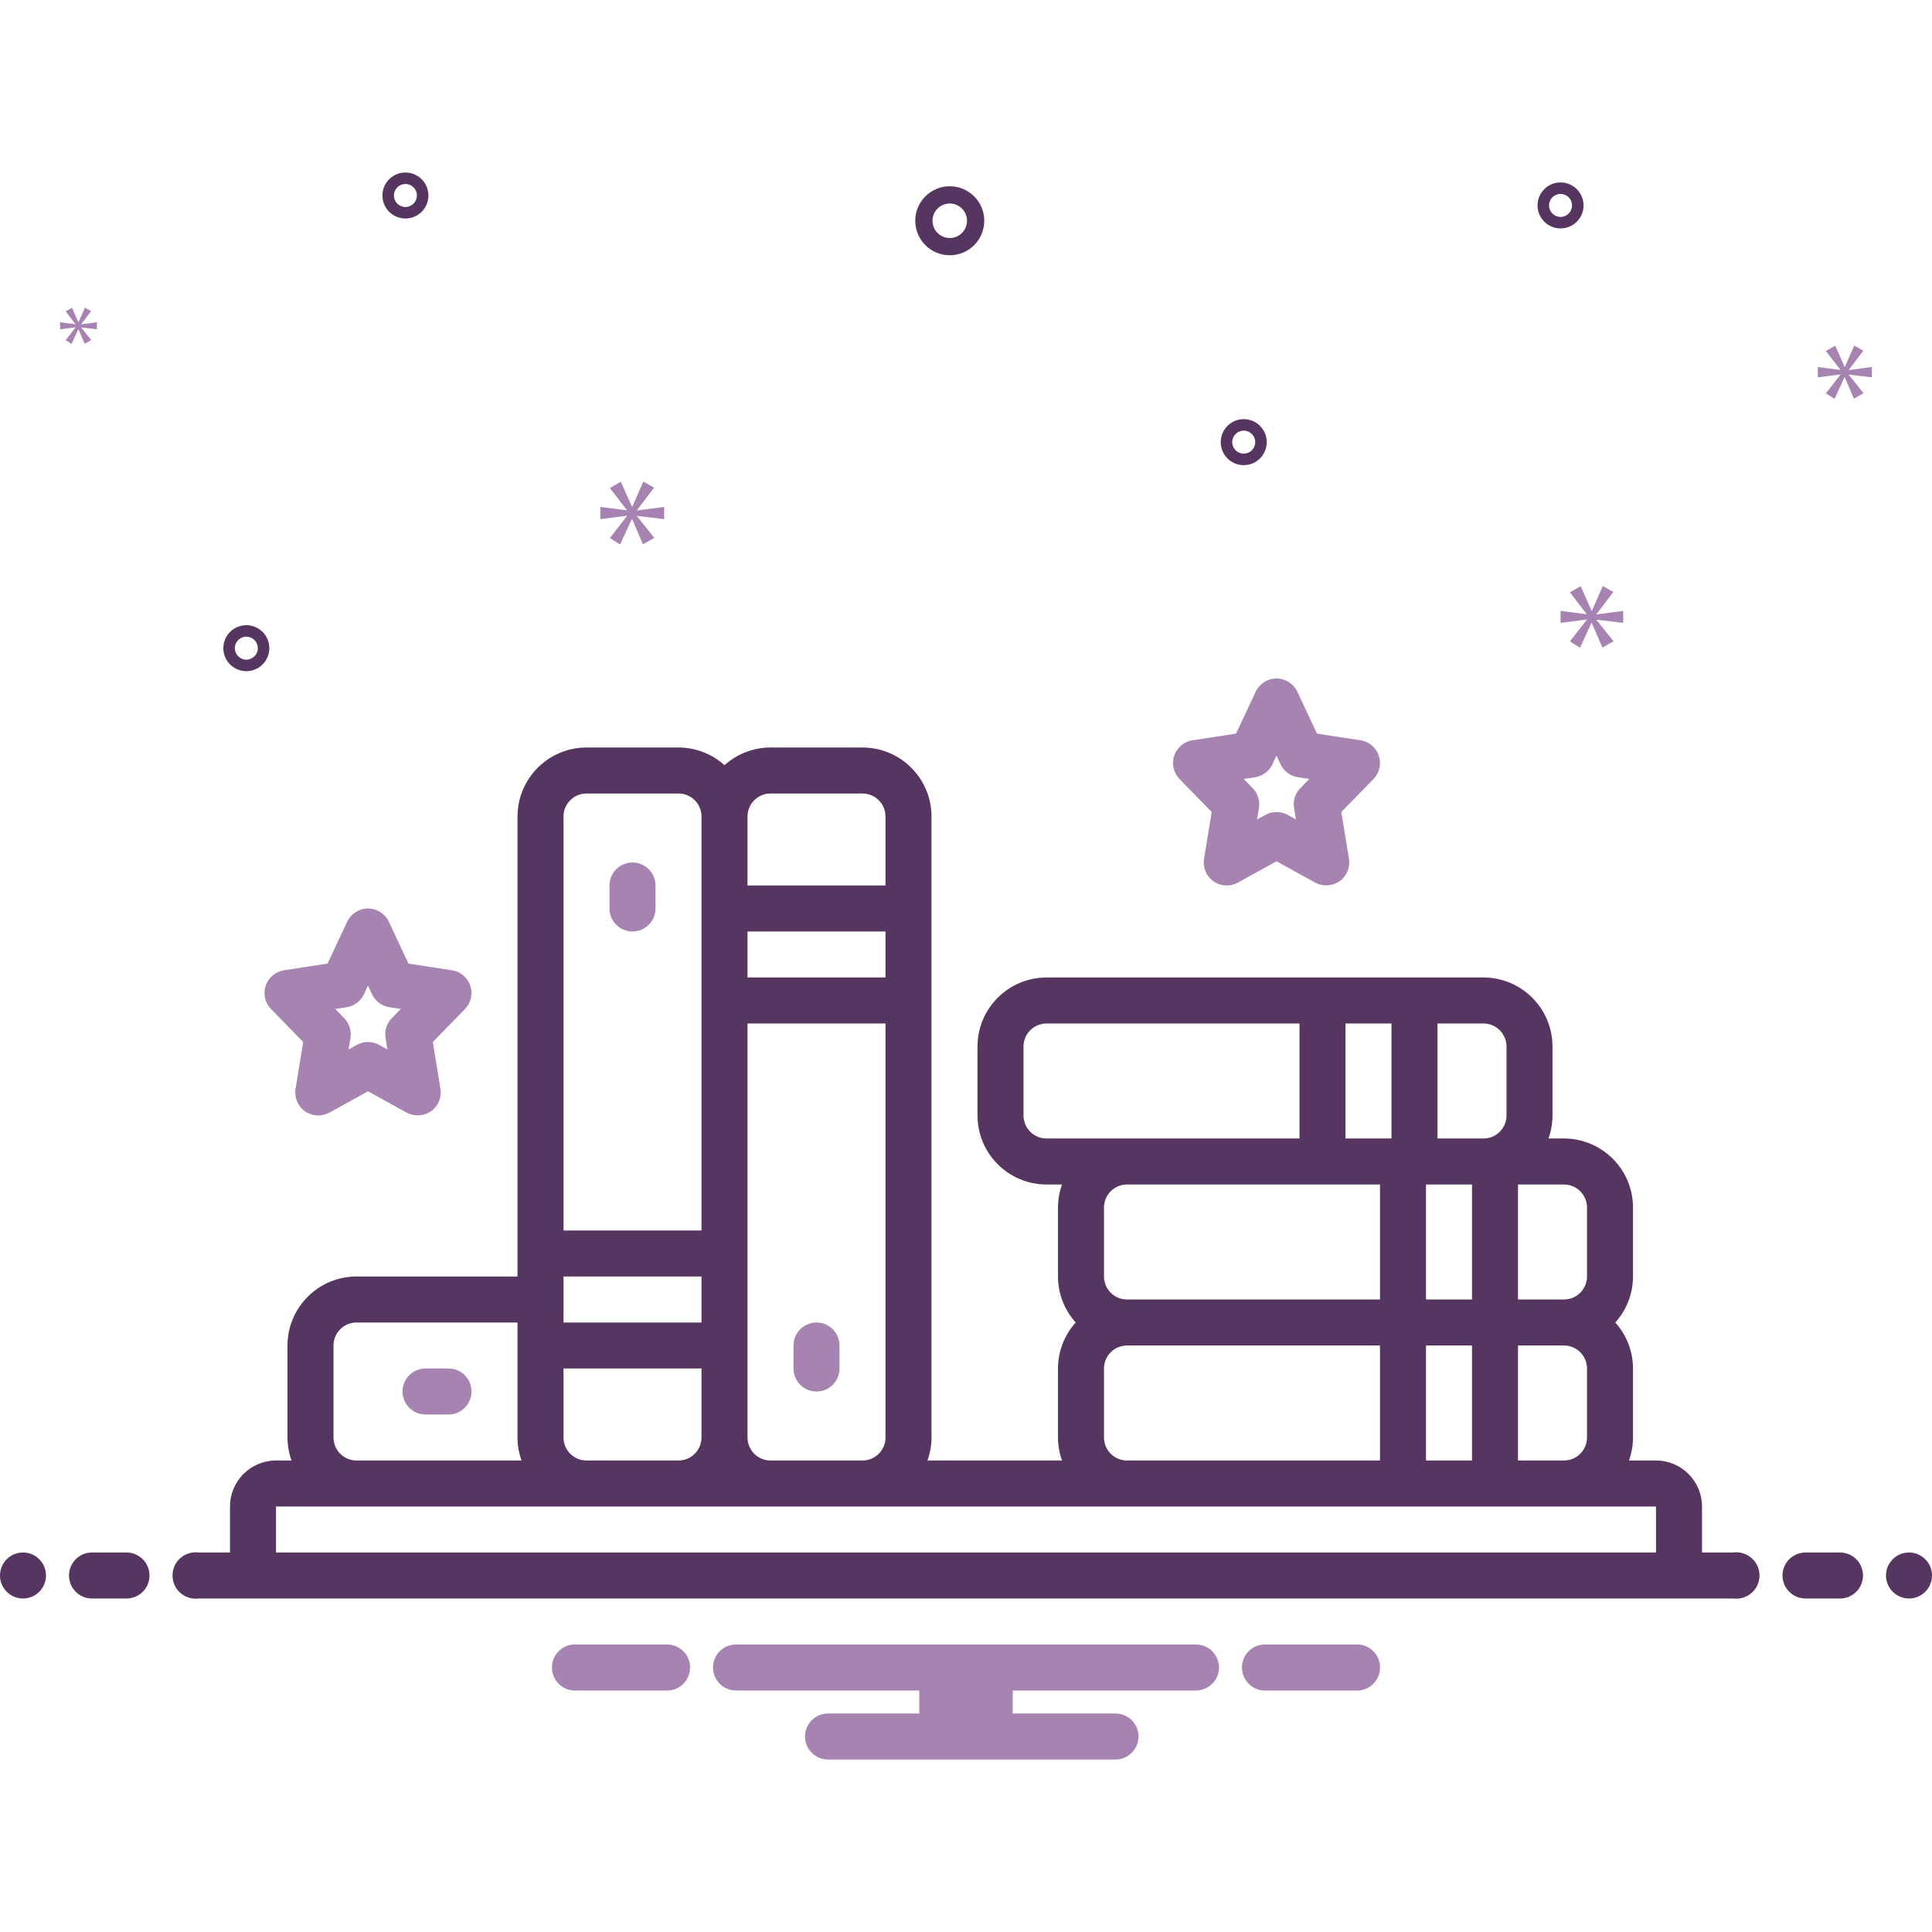
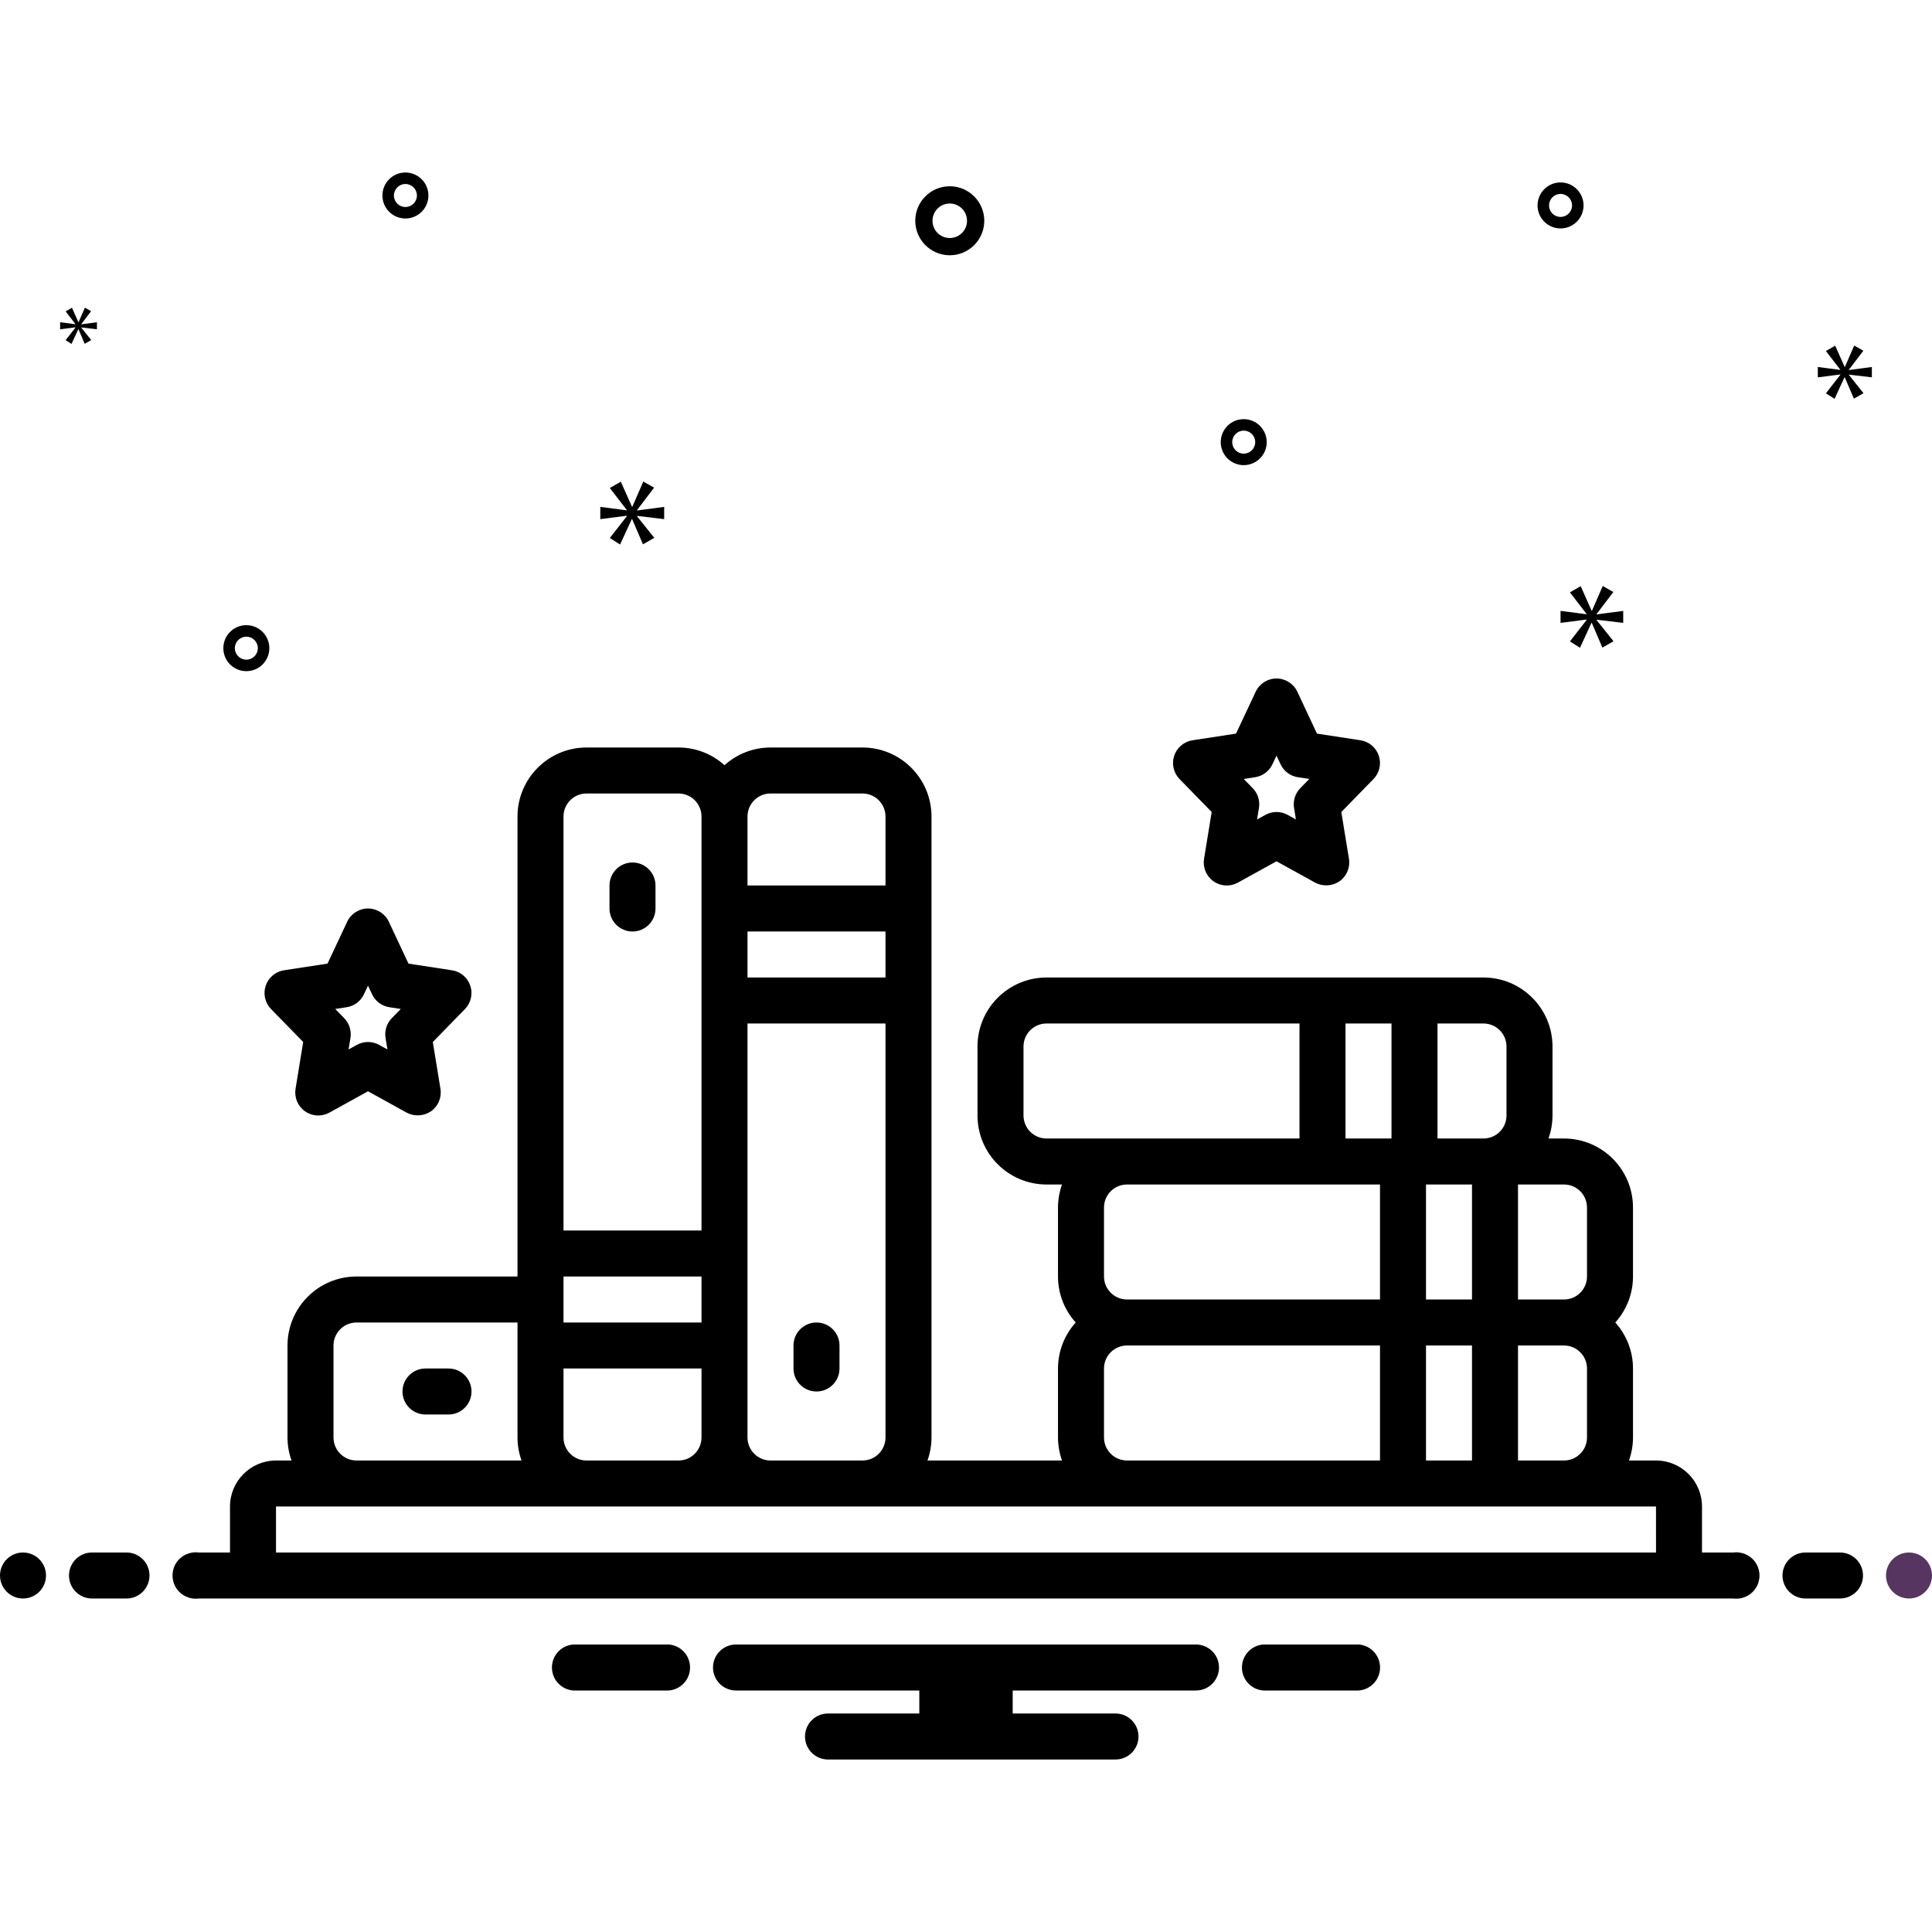
<svg xmlns="http://www.w3.org/2000/svg" data-name="Layer 1" viewBox="0 0 168 168">
-   <path fill="#a783b2" d="M39 119H37a2 2 0 000 4h2a2 2 0 000-4zM55 81a2 2 0 002-2V77a2 2 0 00-4 0v2A2 2 0 0055 81zM71 115a2 2 0 00-2 2v2a2 2 0 004 0v-2A2 2 0 0071 115zM105.364 70.608l-.664 4.069A2 2 0 00107.642 76.75L111 74.894 114.358 76.75a2.069 2.069 0 002.12-.115 2.001 2.001 0 00.822-1.957l-.664-4.069 2.795-2.864a2 2 0 00-1.129-3.373L114.52 63.793l-1.709-3.643a2 2 0 00-3.621 0L107.48 63.793l-3.782.578a2 2 0 00-1.129 3.373zm3.775-3.023a2 2 0 001.508-1.127L111 65.707l.353.751a2 2 0 001.508 1.127l.989.151-.782.802a2 2 0 00-.542 1.719l.164 1-.722-.398a1.998 1.998 0 00-1.936 0l-.722.398.164-1a2 2 0 00-.542-1.719l-.782-.802zM26.364 90.608l-.664 4.069A2 2 0 0028.642 96.75L32 94.894 35.358 96.75a2.061 2.061 0 002.12-.115 2.001 2.001 0 00.822-1.957l-.664-4.069 2.795-2.864a2 2 0 00-1.129-3.373L35.52 83.793l-1.709-3.643a2 2 0 00-3.621 0L28.48 83.793l-3.782.578a2 2 0 00-1.129 3.373zM30.139 87.585a2 2 0 001.508-1.127L32 85.707l.353.751a2 2 0 001.508 1.127l.989.151-.782.802a2 2 0 00-.542 1.719l.164 1-.722-.398a1.998 1.998 0 00-1.936 0l-.722.398.164-1a2 2 0 00-.542-1.719l-.782-.802z" />
-   <path fill="#563560" d="M82.588 22.197a3 3 0 10-3-3A3.003 3.003 0 0082.588 22.197zm0-4.5a1.5 1.5 0 11-1.5 1.5A1.501 1.501 0 0182.588 17.697zM35.254 15a2 2 0 102 2A2.002 2.002 0 0035.254 15zm0 3a1 1 0 111-1A1.001 1.001 0 0135.254 18zM135.7 15.863a2 2 0 102 2A2.002 2.002 0 00135.7 15.863zm0 3a1 1 0 111-1A1.001 1.001 0 01135.7 18.863zM108.15 36.447a2 2 0 102 2A2.002 2.002 0 00108.15 36.447zm0 3a1 1 0 111-1A1.001 1.001 0 01108.15 39.447zM23.421 56.363a2 2 0 10-2 2A2.002 2.002 0 0023.421 56.363zm-3 0a1 1 0 111 1A1.001 1.001 0 0120.421 56.363z" />
-   <polygon fill="#a783b2" points="55.393 44.36 56.879 42.404 55.94 41.872 54.986 44.062 54.954 44.062 53.985 41.887 53.029 42.435 54.501 44.344 54.501 44.375 52.2 44.078 52.2 45.142 54.516 44.845 54.516 44.876 53.029 46.785 53.921 47.348 54.939 45.142 54.97 45.142 55.909 47.332 56.895 46.769 55.393 44.891 55.393 44.86 57.754 45.142 57.754 44.078 55.393 44.391 55.393 44.36" />
-   <polygon fill="#a783b2" points="6.563 28.482 5.707 29.581 6.22 29.905 6.806 28.634 6.824 28.634 7.365 29.896 7.933 29.572 7.068 28.49 7.068 28.472 8.428 28.634 8.428 28.022 7.068 28.202 7.068 28.184 7.924 27.058 7.383 26.752 6.834 28.013 6.815 28.013 6.257 26.76 5.707 27.076 6.554 28.175 6.554 28.193 5.229 28.022 5.229 28.634 6.563 28.463 6.563 28.482" />
-   <polygon fill="#a783b2" points="141.149 54.164 141.149 53.121 138.832 53.427 138.832 53.397 140.29 51.479 139.369 50.957 138.433 53.105 138.402 53.105 137.451 50.972 136.514 51.509 137.957 53.382 137.957 53.412 135.7 53.121 135.7 54.164 137.972 53.873 137.972 53.903 136.514 55.775 137.389 56.328 138.387 54.164 138.417 54.164 139.338 56.313 140.305 55.76 138.832 53.918 138.832 53.888 141.149 54.164" />
-   <polygon fill="#a783b2" points="160.773 32.151 162.03 30.497 161.236 30.047 160.429 31.899 160.402 31.899 159.581 30.059 158.773 30.523 160.018 32.138 160.018 32.165 158.071 31.913 158.071 32.813 160.031 32.562 160.031 32.588 158.773 34.203 159.528 34.68 160.389 32.813 160.415 32.813 161.209 34.666 162.043 34.19 160.773 32.601 160.773 32.575 162.771 32.813 162.771 31.913 160.773 32.178 160.773 32.151" />
-   <circle cx="2" cy="137" r="2" fill="#563560" />
-   <path fill="#563560" d="M11 135H8a2 2 0 000 4h3a2 2 0 000-4zM160 135h-3a2 2 0 000 4h3a2 2 0 000-4z" />
+   <path fill="#000" d="M39 119H37a2 2 0 000 4h2a2 2 0 000-4zM55 81a2 2 0 002-2V77a2 2 0 00-4 0v2A2 2 0 0055 81zM71 115a2 2 0 00-2 2v2a2 2 0 004 0v-2A2 2 0 0071 115zM105.364 70.608l-.664 4.069A2 2 0 00107.642 76.75L111 74.894 114.358 76.75a2.069 2.069 0 002.12-.115 2.001 2.001 0 00.822-1.957l-.664-4.069 2.795-2.864a2 2 0 00-1.129-3.373L114.52 63.793l-1.709-3.643a2 2 0 00-3.621 0L107.48 63.793l-3.782.578a2 2 0 00-1.129 3.373zm3.775-3.023a2 2 0 001.508-1.127L111 65.707l.353.751a2 2 0 001.508 1.127l.989.151-.782.802a2 2 0 00-.542 1.719l.164 1-.722-.398a1.998 1.998 0 00-1.936 0l-.722.398.164-1a2 2 0 00-.542-1.719l-.782-.802zM26.364 90.608l-.664 4.069A2 2 0 0028.642 96.75L32 94.894 35.358 96.75a2.061 2.061 0 002.12-.115 2.001 2.001 0 00.822-1.957l-.664-4.069 2.795-2.864a2 2 0 00-1.129-3.373L35.52 83.793l-1.709-3.643a2 2 0 00-3.621 0L28.48 83.793l-3.782.578a2 2 0 00-1.129 3.373zM30.139 87.585a2 2 0 001.508-1.127L32 85.707l.353.751a2 2 0 001.508 1.127l.989.151-.782.802a2 2 0 00-.542 1.719l.164 1-.722-.398a1.998 1.998 0 00-1.936 0l-.722.398.164-1a2 2 0 00-.542-1.719l-.782-.802z" />
+   <path fill="#000" d="M82.588 22.197a3 3 0 10-3-3A3.003 3.003 0 0082.588 22.197zm0-4.5a1.5 1.5 0 11-1.5 1.5A1.501 1.501 0 0182.588 17.697zM35.254 15a2 2 0 102 2A2.002 2.002 0 0035.254 15zm0 3a1 1 0 111-1A1.001 1.001 0 0135.254 18zM135.7 15.863a2 2 0 102 2A2.002 2.002 0 00135.7 15.863zm0 3a1 1 0 111-1A1.001 1.001 0 01135.7 18.863zM108.15 36.447a2 2 0 102 2A2.002 2.002 0 00108.15 36.447zm0 3a1 1 0 111-1A1.001 1.001 0 01108.15 39.447zM23.421 56.363a2 2 0 10-2 2A2.002 2.002 0 0023.421 56.363zm-3 0a1 1 0 111 1A1.001 1.001 0 0120.421 56.363z" />
+   <polygon fill="#000" points="55.393 44.36 56.879 42.404 55.94 41.872 54.986 44.062 54.954 44.062 53.985 41.887 53.029 42.435 54.501 44.344 54.501 44.375 52.2 44.078 52.2 45.142 54.516 44.845 54.516 44.876 53.029 46.785 53.921 47.348 54.939 45.142 54.97 45.142 55.909 47.332 56.895 46.769 55.393 44.891 55.393 44.86 57.754 45.142 57.754 44.078 55.393 44.391 55.393 44.36" />
+   <polygon fill="#000" points="6.563 28.482 5.707 29.581 6.22 29.905 6.806 28.634 6.824 28.634 7.365 29.896 7.933 29.572 7.068 28.49 7.068 28.472 8.428 28.634 8.428 28.022 7.068 28.202 7.068 28.184 7.924 27.058 7.383 26.752 6.834 28.013 6.815 28.013 6.257 26.76 5.707 27.076 6.554 28.175 6.554 28.193 5.229 28.022 5.229 28.634 6.563 28.463 6.563 28.482" />
+   <polygon fill="#000" points="141.149 54.164 141.149 53.121 138.832 53.427 138.832 53.397 140.29 51.479 139.369 50.957 138.433 53.105 138.402 53.105 137.451 50.972 136.514 51.509 137.957 53.382 137.957 53.412 135.7 53.121 135.7 54.164 137.972 53.873 137.972 53.903 136.514 55.775 137.389 56.328 138.387 54.164 138.417 54.164 139.338 56.313 140.305 55.76 138.832 53.918 138.832 53.888 141.149 54.164" />
+   <polygon fill="#000" points="160.773 32.151 162.03 30.497 161.236 30.047 160.429 31.899 160.402 31.899 159.581 30.059 158.773 30.523 160.018 32.138 160.018 32.165 158.071 31.913 158.071 32.813 160.031 32.562 160.031 32.588 158.773 34.203 159.528 34.68 160.389 32.813 160.415 32.813 161.209 34.666 162.043 34.19 160.773 32.601 160.773 32.575 162.771 32.813 162.771 31.913 160.773 32.178 160.773 32.151" />
+   <circle cx="2" cy="137" r="2" fill="#000" />
+   <path fill="#000" d="M11 135H8a2 2 0 000 4h3a2 2 0 000-4zM160 135h-3a2 2 0 000 4h3a2 2 0 000-4z" />
  <circle cx="166" cy="137" r="2" fill="#563560" />
-   <path fill="#a783b2" d="M118.154 143h-8.308a2.006 2.006 0 000 4h8.308a2.006 2.006 0 000-4zM58.154 143H49.846a2.006 2.006 0 000 4h8.308a2.006 2.006 0 000-4zM104 143H64a2 2 0 000 4H79.94v2H72a2 2 0 000 4H97a2 2 0 000-4H88.06v-2H104a2 2 0 000-4z" />
-   <path fill="#563560" d="M150.721,135H148v-4a4.004,4.004,0,0,0-4-4h-2.35a5.96,5.96,0,0,0,.35-2v-6a5.969,5.969,0,0,0-1.54-4A5.969,5.969,0,0,0,142,111v-6a6.007,6.007,0,0,0-6-6h-1.35a5.96,5.96,0,0,0,.35-2V91a6.007,6.007,0,0,0-6-6H91a6.007,6.007,0,0,0-6,6v6a6.007,6.007,0,0,0,6,6h1.35a5.96,5.96,0,0,0-.35,2v6a5.969,5.969,0,0,0,1.54,4A5.969,5.969,0,0,0,92,119v6a5.96,5.96,0,0,0,.35,2H80.65a5.96,5.96,0,0,0,.35-2V71a6.007,6.007,0,0,0-6-6H67a5.969,5.969,0,0,0-4,1.54A5.969,5.969,0,0,0,59,65H51a6.007,6.007,0,0,0-6,6v40H31a6.007,6.007,0,0,0-6,6v8a5.96,5.96,0,0,0,.35,2H24a4.004,4.004,0,0,0-4,4v4H17.279a2.017,2.017,0,1,0,0,4H150.721a2.017,2.017,0,1,0,0-4ZM132,103h4a2.002,2.002,0,0,1,2,2v6a2.002,2.002,0,0,1-2,2h-4Zm0,14h4a2.002,2.002,0,0,1,2,2v6a2.002,2.002,0,0,1-2,2h-4Zm-7-28h4a2.002,2.002,0,0,1,2,2v6a2.002,2.002,0,0,1-2,2h-4Zm-1,14h4v10h-4Zm0,14h4v10h-4Zm-7-28h4V99h-4ZM98,113a2.002,2.002,0,0,1-2-2v-6a2.002,2.002,0,0,1,2-2h22v10Zm22,4v10H98a2.002,2.002,0,0,1-2-2v-6a2.002,2.002,0,0,1,2-2ZM91,99a2.002,2.002,0,0,1-2-2V91a2.002,2.002,0,0,1,2-2h22V99ZM65,71a2.002,2.002,0,0,1,2-2h8a2.002,2.002,0,0,1,2,2v6H65Zm0,10H77v4H65Zm0,8H77v36a2.002,2.002,0,0,1-2,2H67a2.002,2.002,0,0,1-2-2ZM49,71a2.002,2.002,0,0,1,2-2h8a2.002,2.002,0,0,1,2,2v36H49Zm0,40H61v4H49Zm0,8H61v6a2.002,2.002,0,0,1-2,2H51a2.002,2.002,0,0,1-2-2Zm-20-2a2.002,2.002,0,0,1,2-2H45v10a5.96,5.96,0,0,0,.35,2H31a2.002,2.002,0,0,1-2-2Zm-5,18v-4H144l.002,4Z" />
+   <path fill="#000" d="M118.154 143h-8.308a2.006 2.006 0 000 4h8.308a2.006 2.006 0 000-4zM58.154 143H49.846a2.006 2.006 0 000 4h8.308a2.006 2.006 0 000-4zM104 143H64a2 2 0 000 4H79.94v2H72a2 2 0 000 4H97a2 2 0 000-4H88.06v-2H104a2 2 0 000-4z" />
+   <path fill="#000" d="M150.721,135H148v-4a4.004,4.004,0,0,0-4-4h-2.35a5.96,5.96,0,0,0,.35-2v-6a5.969,5.969,0,0,0-1.54-4A5.969,5.969,0,0,0,142,111v-6a6.007,6.007,0,0,0-6-6h-1.35a5.96,5.96,0,0,0,.35-2V91a6.007,6.007,0,0,0-6-6H91a6.007,6.007,0,0,0-6,6v6a6.007,6.007,0,0,0,6,6h1.35a5.96,5.96,0,0,0-.35,2v6a5.969,5.969,0,0,0,1.54,4A5.969,5.969,0,0,0,92,119v6a5.96,5.96,0,0,0,.35,2H80.65a5.96,5.96,0,0,0,.35-2V71a6.007,6.007,0,0,0-6-6H67a5.969,5.969,0,0,0-4,1.54A5.969,5.969,0,0,0,59,65H51a6.007,6.007,0,0,0-6,6v40H31a6.007,6.007,0,0,0-6,6v8a5.96,5.96,0,0,0,.35,2H24a4.004,4.004,0,0,0-4,4v4H17.279a2.017,2.017,0,1,0,0,4H150.721a2.017,2.017,0,1,0,0-4ZM132,103h4a2.002,2.002,0,0,1,2,2v6a2.002,2.002,0,0,1-2,2h-4Zm0,14h4a2.002,2.002,0,0,1,2,2v6a2.002,2.002,0,0,1-2,2h-4Zm-7-28h4a2.002,2.002,0,0,1,2,2v6a2.002,2.002,0,0,1-2,2h-4Zm-1,14h4v10h-4Zm0,14h4v10h-4Zm-7-28h4V99h-4ZM98,113a2.002,2.002,0,0,1-2-2v-6a2.002,2.002,0,0,1,2-2h22v10Zm22,4v10H98a2.002,2.002,0,0,1-2-2v-6a2.002,2.002,0,0,1,2-2ZM91,99a2.002,2.002,0,0,1-2-2V91a2.002,2.002,0,0,1,2-2h22V99ZM65,71a2.002,2.002,0,0,1,2-2h8a2.002,2.002,0,0,1,2,2v6H65Zm0,10H77v4H65Zm0,8H77v36a2.002,2.002,0,0,1-2,2H67a2.002,2.002,0,0,1-2-2ZM49,71a2.002,2.002,0,0,1,2-2h8a2.002,2.002,0,0,1,2,2v36H49Zm0,40H61v4H49Zm0,8H61v6a2.002,2.002,0,0,1-2,2H51a2.002,2.002,0,0,1-2-2Zm-20-2a2.002,2.002,0,0,1,2-2H45v10a5.96,5.96,0,0,0,.35,2H31a2.002,2.002,0,0,1-2-2Zm-5,18v-4H144l.002,4Z" />
</svg>
